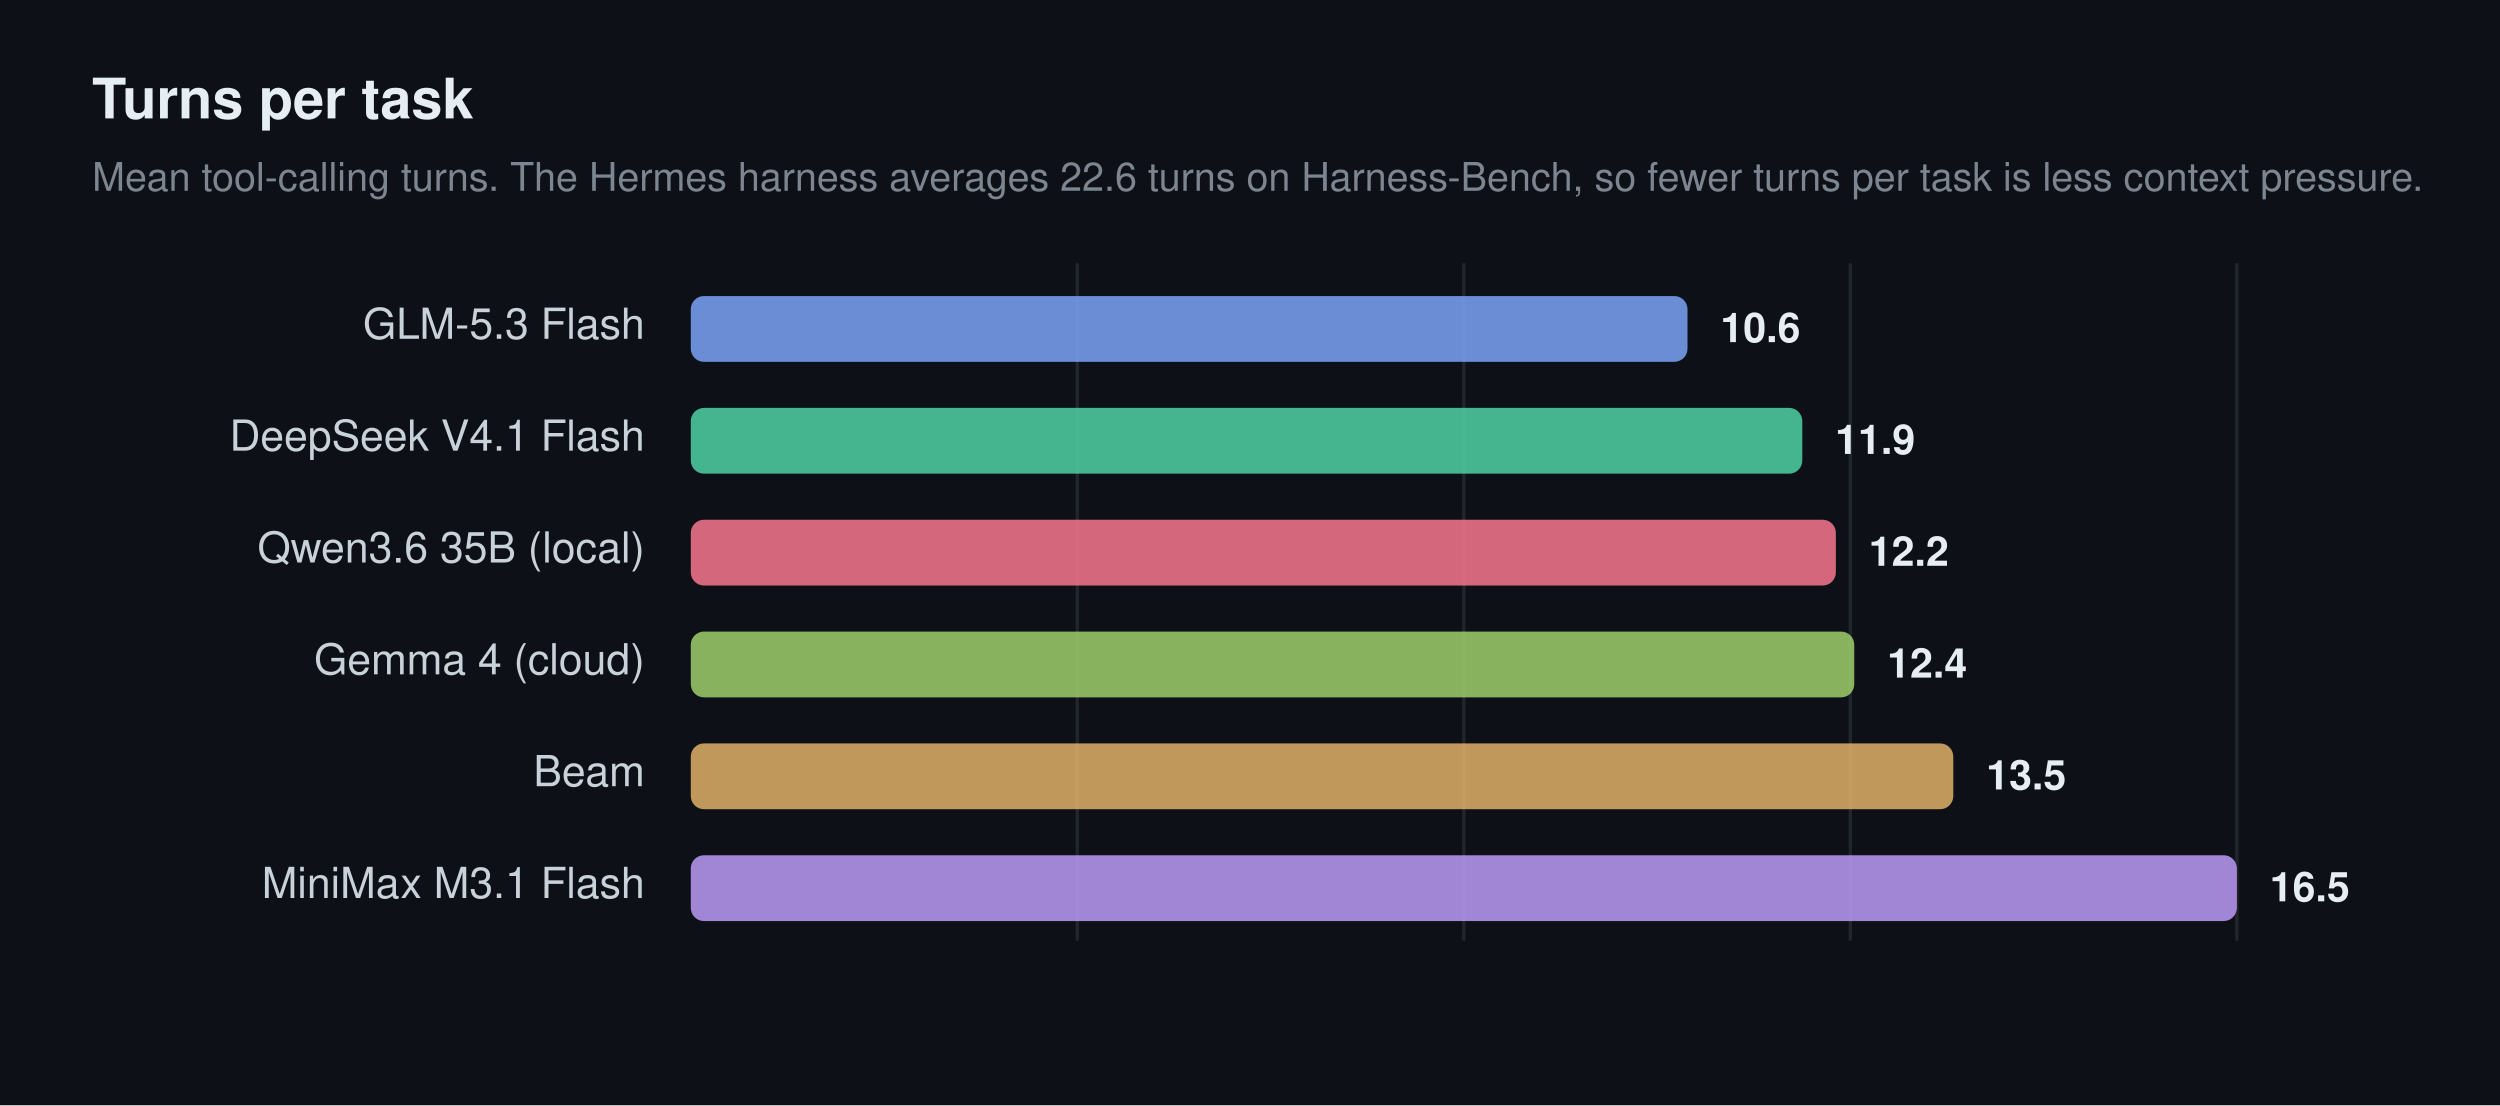
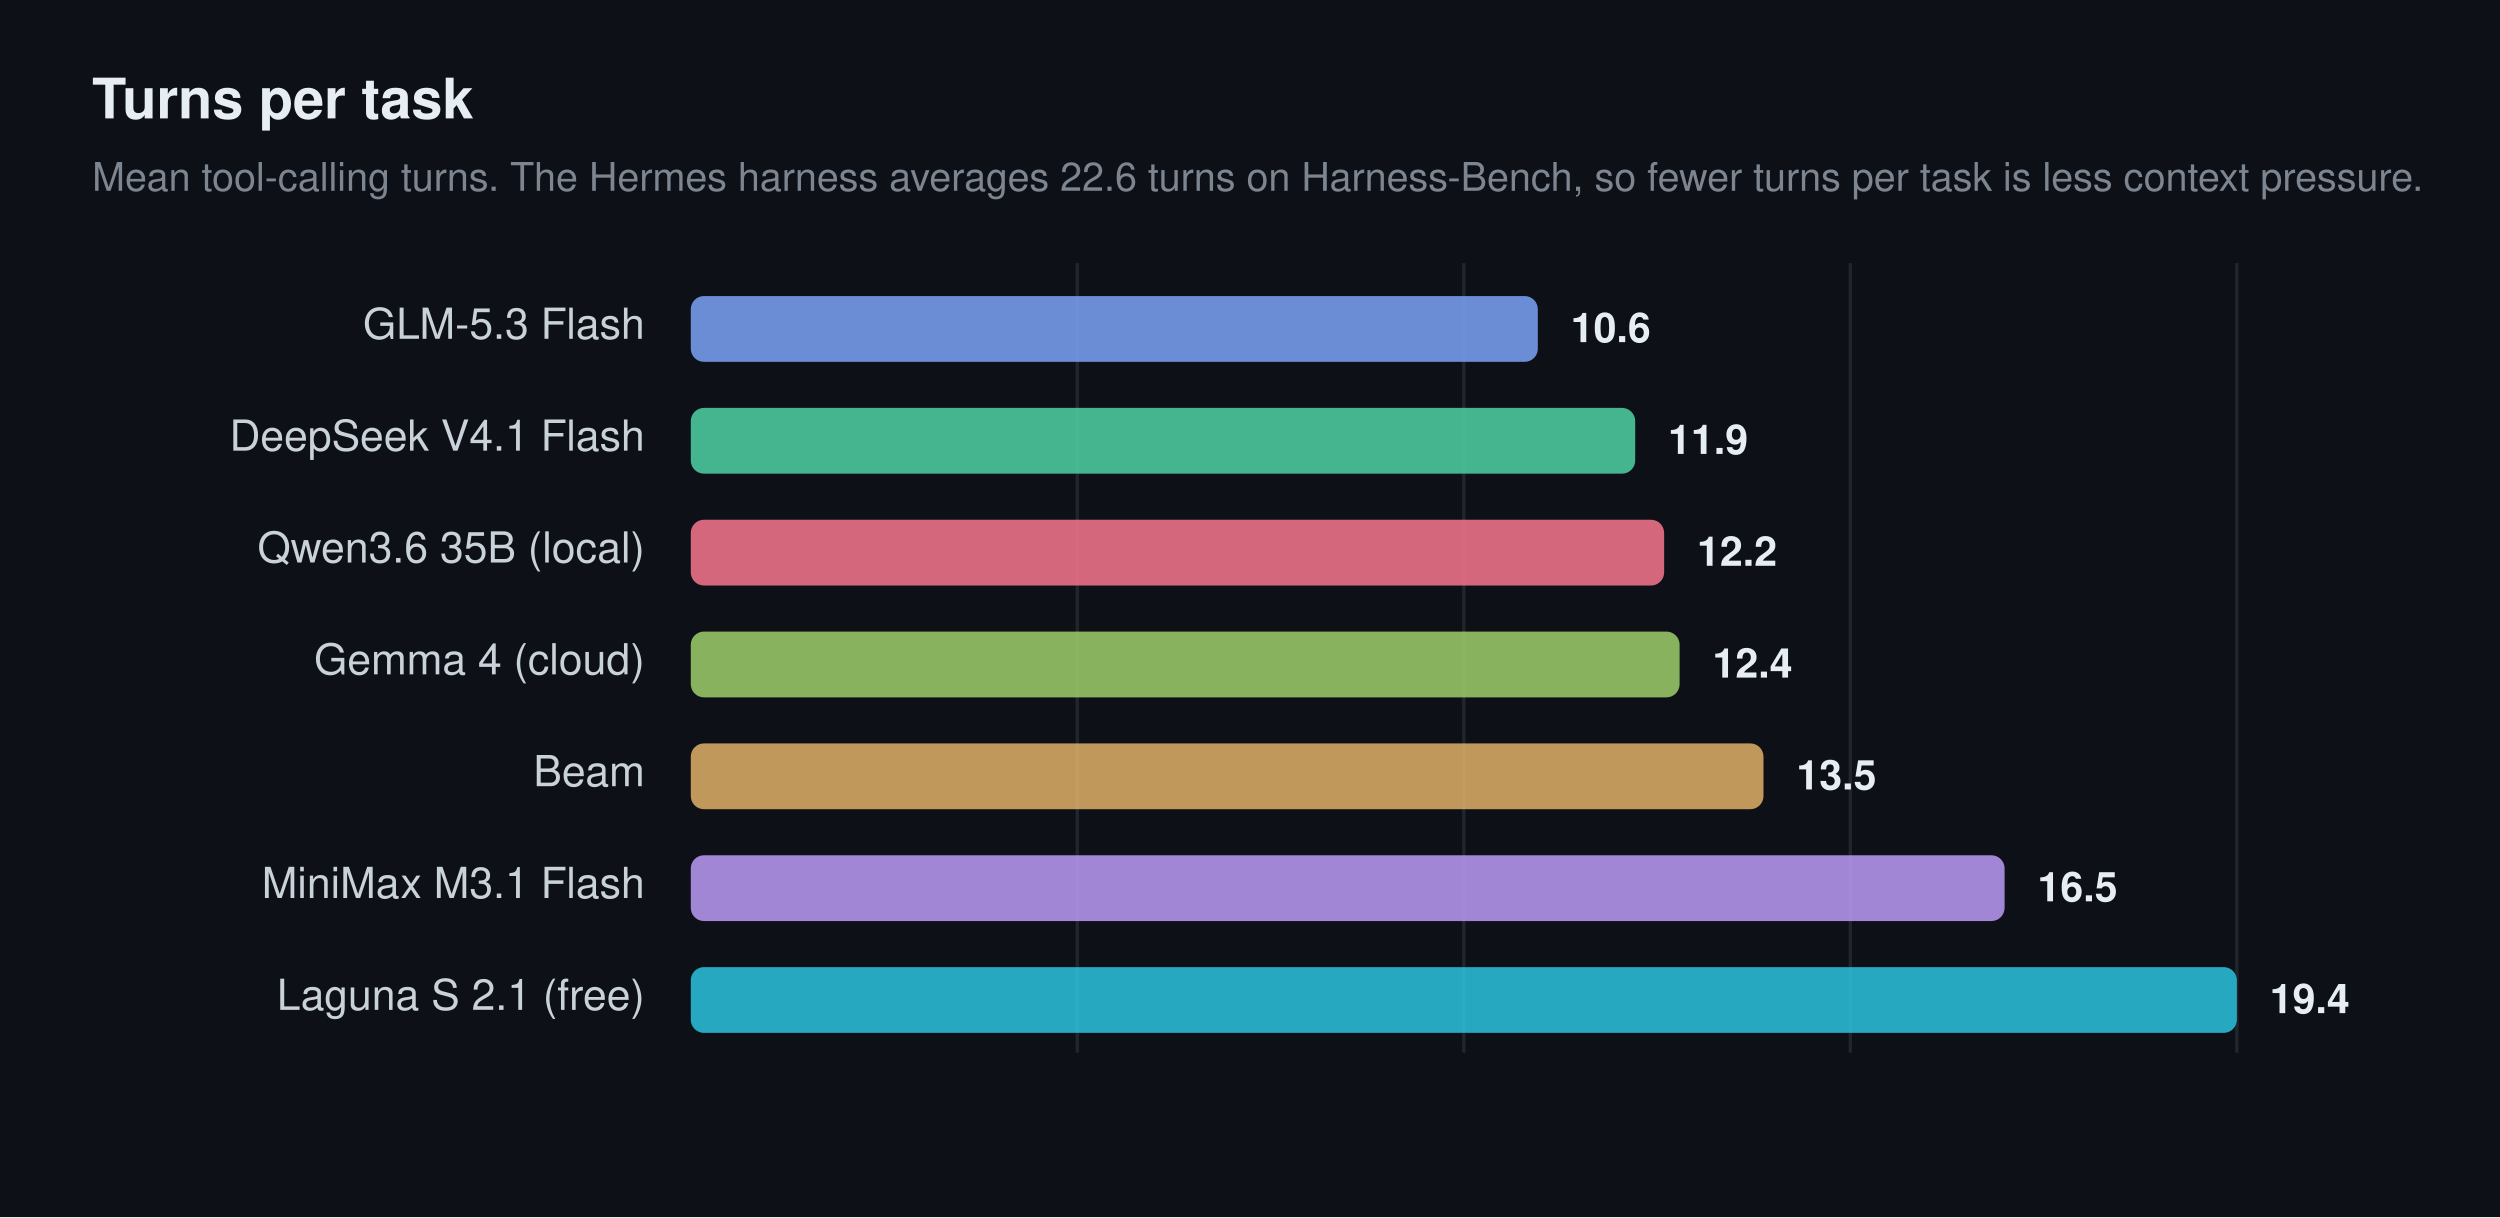
- <svg xmlns="http://www.w3.org/2000/svg" width="760" height="336" viewBox="0 0 760 336" font-family="ui-sans-serif, -apple-system, Segoe UI, Helvetica, Arial, sans-serif">
+ <svg xmlns="http://www.w3.org/2000/svg" width="760" height="370" viewBox="0 0 760 370" font-family="ui-sans-serif, -apple-system, Segoe UI, Helvetica, Arial, sans-serif">
  <rect width="100%" height="100%" fill="#0d1117" />
  <text x="28" y="36" fill="#e6edf3" font-size="17" font-weight="600">Turns per task</text>
  <text x="28" y="58" fill="#7d8590" font-size="12">Mean tool-calling turns. The Hermes harness averages 22.6 turns on Harness-Bench, so fewer turns per task is less context pressure.</text>
-   <line x1="327.5" y1="80" x2="327.5" y2="286" stroke="#21262d" stroke-width="1" />
-   <line x1="445.0" y1="80" x2="445.0" y2="286" stroke="#21262d" stroke-width="1" />
-   <line x1="562.5" y1="80" x2="562.5" y2="286" stroke="#21262d" stroke-width="1" />
-   <line x1="680.0" y1="80" x2="680.0" y2="286" stroke="#21262d" stroke-width="1" />
+   <line x1="327.5" y1="80" x2="327.5" y2="320" stroke="#21262d" stroke-width="1" />
+   <line x1="445.0" y1="80" x2="445.0" y2="320" stroke="#21262d" stroke-width="1" />
+   <line x1="562.5" y1="80" x2="562.5" y2="320" stroke="#21262d" stroke-width="1" />
+   <line x1="680.0" y1="80" x2="680.0" y2="320" stroke="#21262d" stroke-width="1" />
  <text x="196" y="103" fill="#c9d1d9" font-size="13" text-anchor="end">GLM-5.3 Flash</text>
-   <rect x="210" y="90" width="303.0" height="20" rx="4" fill="#7aa2f7" opacity="0.85" />
-   <text x="523.0" y="104" fill="#e6edf3" font-size="12.5" font-weight="600">10.6</text>
+   <rect x="210" y="90" width="257.5" height="20" rx="4" fill="#7aa2f7" opacity="0.85" />
+   <text x="477.5" y="104" fill="#e6edf3" font-size="12.5" font-weight="600">10.6</text>
  <text x="196" y="137" fill="#c9d1d9" font-size="13" text-anchor="end">DeepSeek V4.1 Flash</text>
-   <rect x="210" y="124" width="337.9" height="20" rx="4" fill="#4fd1a5" opacity="0.85" />
-   <text x="557.9" y="138" fill="#e6edf3" font-size="12.5" font-weight="600">11.9</text>
+   <rect x="210" y="124" width="287.1" height="20" rx="4" fill="#4fd1a5" opacity="0.85" />
+   <text x="507.1" y="138" fill="#e6edf3" font-size="12.5" font-weight="600">11.9</text>
  <text x="196" y="171" fill="#c9d1d9" font-size="13" text-anchor="end">Qwen3.6 35B (local)</text>
-   <rect x="210" y="158" width="348.1" height="20" rx="4" fill="#f7768e" opacity="0.85" />
-   <text x="568.1" y="172" fill="#e6edf3" font-size="12.5" font-weight="600">12.2</text>
+   <rect x="210" y="158" width="295.9" height="20" rx="4" fill="#f7768e" opacity="0.85" />
+   <text x="515.9" y="172" fill="#e6edf3" font-size="12.5" font-weight="600">12.2</text>
  <text x="196" y="205" fill="#c9d1d9" font-size="13" text-anchor="end">Gemma 4 (cloud)</text>
-   <rect x="210" y="192" width="353.7" height="20" rx="4" fill="#9ece6a" opacity="0.85" />
-   <text x="573.7" y="206" fill="#e6edf3" font-size="12.5" font-weight="600">12.4</text>
+   <rect x="210" y="192" width="300.6" height="20" rx="4" fill="#9ece6a" opacity="0.85" />
+   <text x="520.6" y="206" fill="#e6edf3" font-size="12.5" font-weight="600">12.4</text>
  <text x="196" y="239" fill="#c9d1d9" font-size="13" text-anchor="end">Beam</text>
-   <rect x="210" y="226" width="383.8" height="20" rx="4" fill="#e0af68" opacity="0.85" />
-   <text x="603.8" y="240" fill="#e6edf3" font-size="12.5" font-weight="600">13.5</text>
+   <rect x="210" y="226" width="326.1" height="20" rx="4" fill="#e0af68" opacity="0.85" />
+   <text x="546.1" y="240" fill="#e6edf3" font-size="12.5" font-weight="600">13.5</text>
  <text x="196" y="273" fill="#c9d1d9" font-size="13" text-anchor="end">MiniMax M3.1 Flash</text>
-   <rect x="210" y="260" width="470.0" height="20" rx="4" fill="#bb9af7" opacity="0.85" />
-   <text x="690.0" y="274" fill="#e6edf3" font-size="12.5" font-weight="600">16.5</text>
+   <rect x="210" y="260" width="399.4" height="20" rx="4" fill="#bb9af7" opacity="0.85" />
+   <text x="619.4" y="274" fill="#e6edf3" font-size="12.5" font-weight="600">16.5</text>
+   <text x="196" y="307" fill="#c9d1d9" font-size="13" text-anchor="end">Laguna S 2.1 (free)</text>
+   <rect x="210" y="294" width="470.0" height="20" rx="4" fill="#2ac3de" opacity="0.85" />
+   <text x="690.0" y="308" fill="#e6edf3" font-size="12.5" font-weight="600">19.4</text>
</svg>
